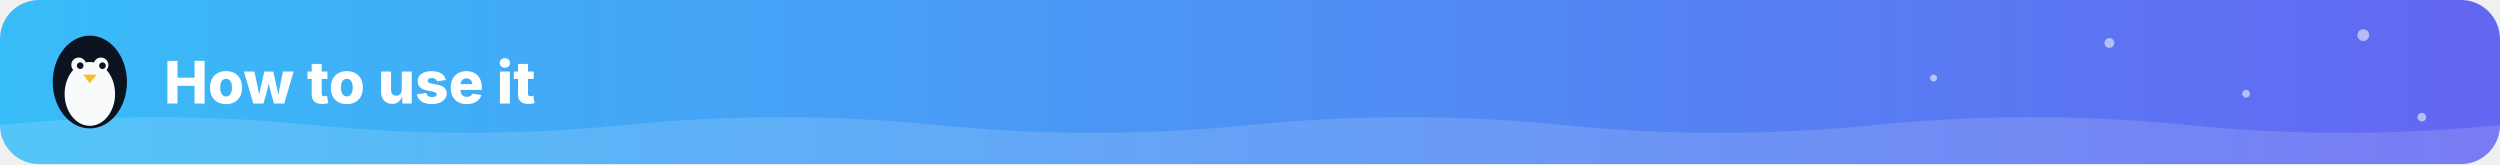
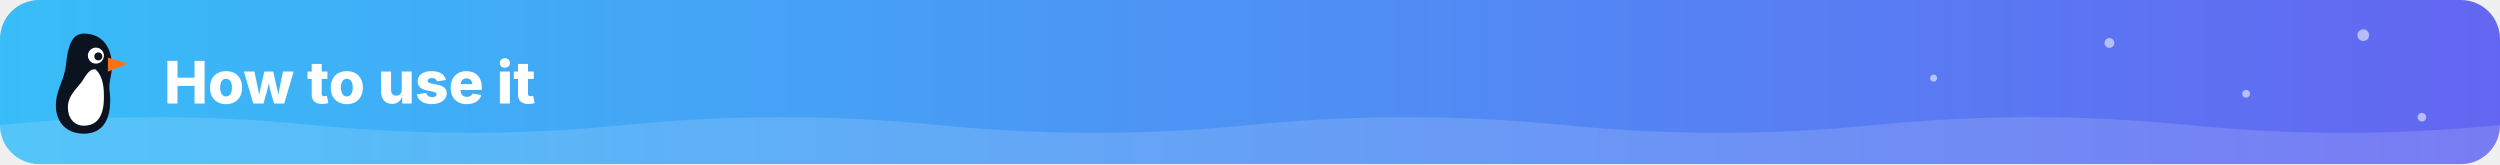
<svg xmlns="http://www.w3.org/2000/svg" width="1280" height="84" viewBox="0 0 1280 84" role="img" aria-label="How to use it">
  <defs>
    <linearGradient id="h" x1="0" y1="0" x2="1" y2="0">
      <stop offset="0" stop-color="#38bdf8" />
      <stop offset="1" stop-color="#6366f1" />
    </linearGradient>
  </defs>
  <clipPath id="hc">
    <rect width="1280" height="84" rx="20" />
  </clipPath>
  <g clip-path="url(#hc)">
    <rect width="1280" height="84" fill="url(#h)" />
    <path d="M0 64 Q80 56 160 64 T320 64 T480 64 T640 64 T800 64 T960 64 T1120 64 T1280 64 V84 H0 Z" fill="#fff" opacity=".14" />
  </g>
-   <g transform="translate(46 42) scale(.19)">
-     <ellipse cx="0" cy="0" rx="100" ry="125" fill="#0b1220" />
-     <ellipse cx="0" cy="32" rx="68" ry="86" fill="#f8fafc" />
-     <circle cx="-30" cy="-46" r="20" fill="#f8fafc" />
-     <circle cx="30" cy="-46" r="20" fill="#f8fafc" />
-     <circle cx="-26" cy="-44" r="9" fill="#0b1220" />
-     <circle cx="34" cy="-44" r="9" fill="#0b1220" />
-     <path d="M-18 -20 H18 L0 4 Z" fill="#fbbf24" />
+   <g transform="translate(4 9) scale(2.05)">
+     <path d="M19 4 C24 4 26 8 26 12 C26 15 25 16 25.5 19 C26 25 24 29 19 29 C14.5 29 12 26 12 22 C12 18 14 16 14.5 12 C15 7 16 4 19 4 Z" fill="#0b1220" />
+     <path d="M22 13 C24 15 24 18 24 20 C24 25 22 27 19 27 C16.5 27 15 25 15 22.5 C15 19.5 17 18 18.5 16 C19.5 14.5 20.5 12.5 22 13 Z" fill="#fff" />
+     <path d="M25 10 L30 11.5 L25 13.5 Z" fill="#f97316" />
+     <circle cx="22" cy="9.5" r="2" fill="#fff" />
+     <circle cx="22.6" cy="9.7" r="1" fill="#0b1220" />
  </g>
  <text x="84" y="53" font-family="'Segoe UI', Inter, 'Helvetica Neue', Ubuntu, Cantarell, Arial, sans-serif" font-size="30" font-weight="800" fill="#fff">How to use it</text>
  <g fill="#fff" opacity=".55">
    <circle cx="1080" cy="22" r="2.5" />
    <circle cx="1150" cy="48" r="2" />
    <circle cx="1210" cy="18" r="3" />
    <circle cx="990" cy="40" r="1.8" />
    <circle cx="1240" cy="60" r="2.2" />
  </g>
</svg>
